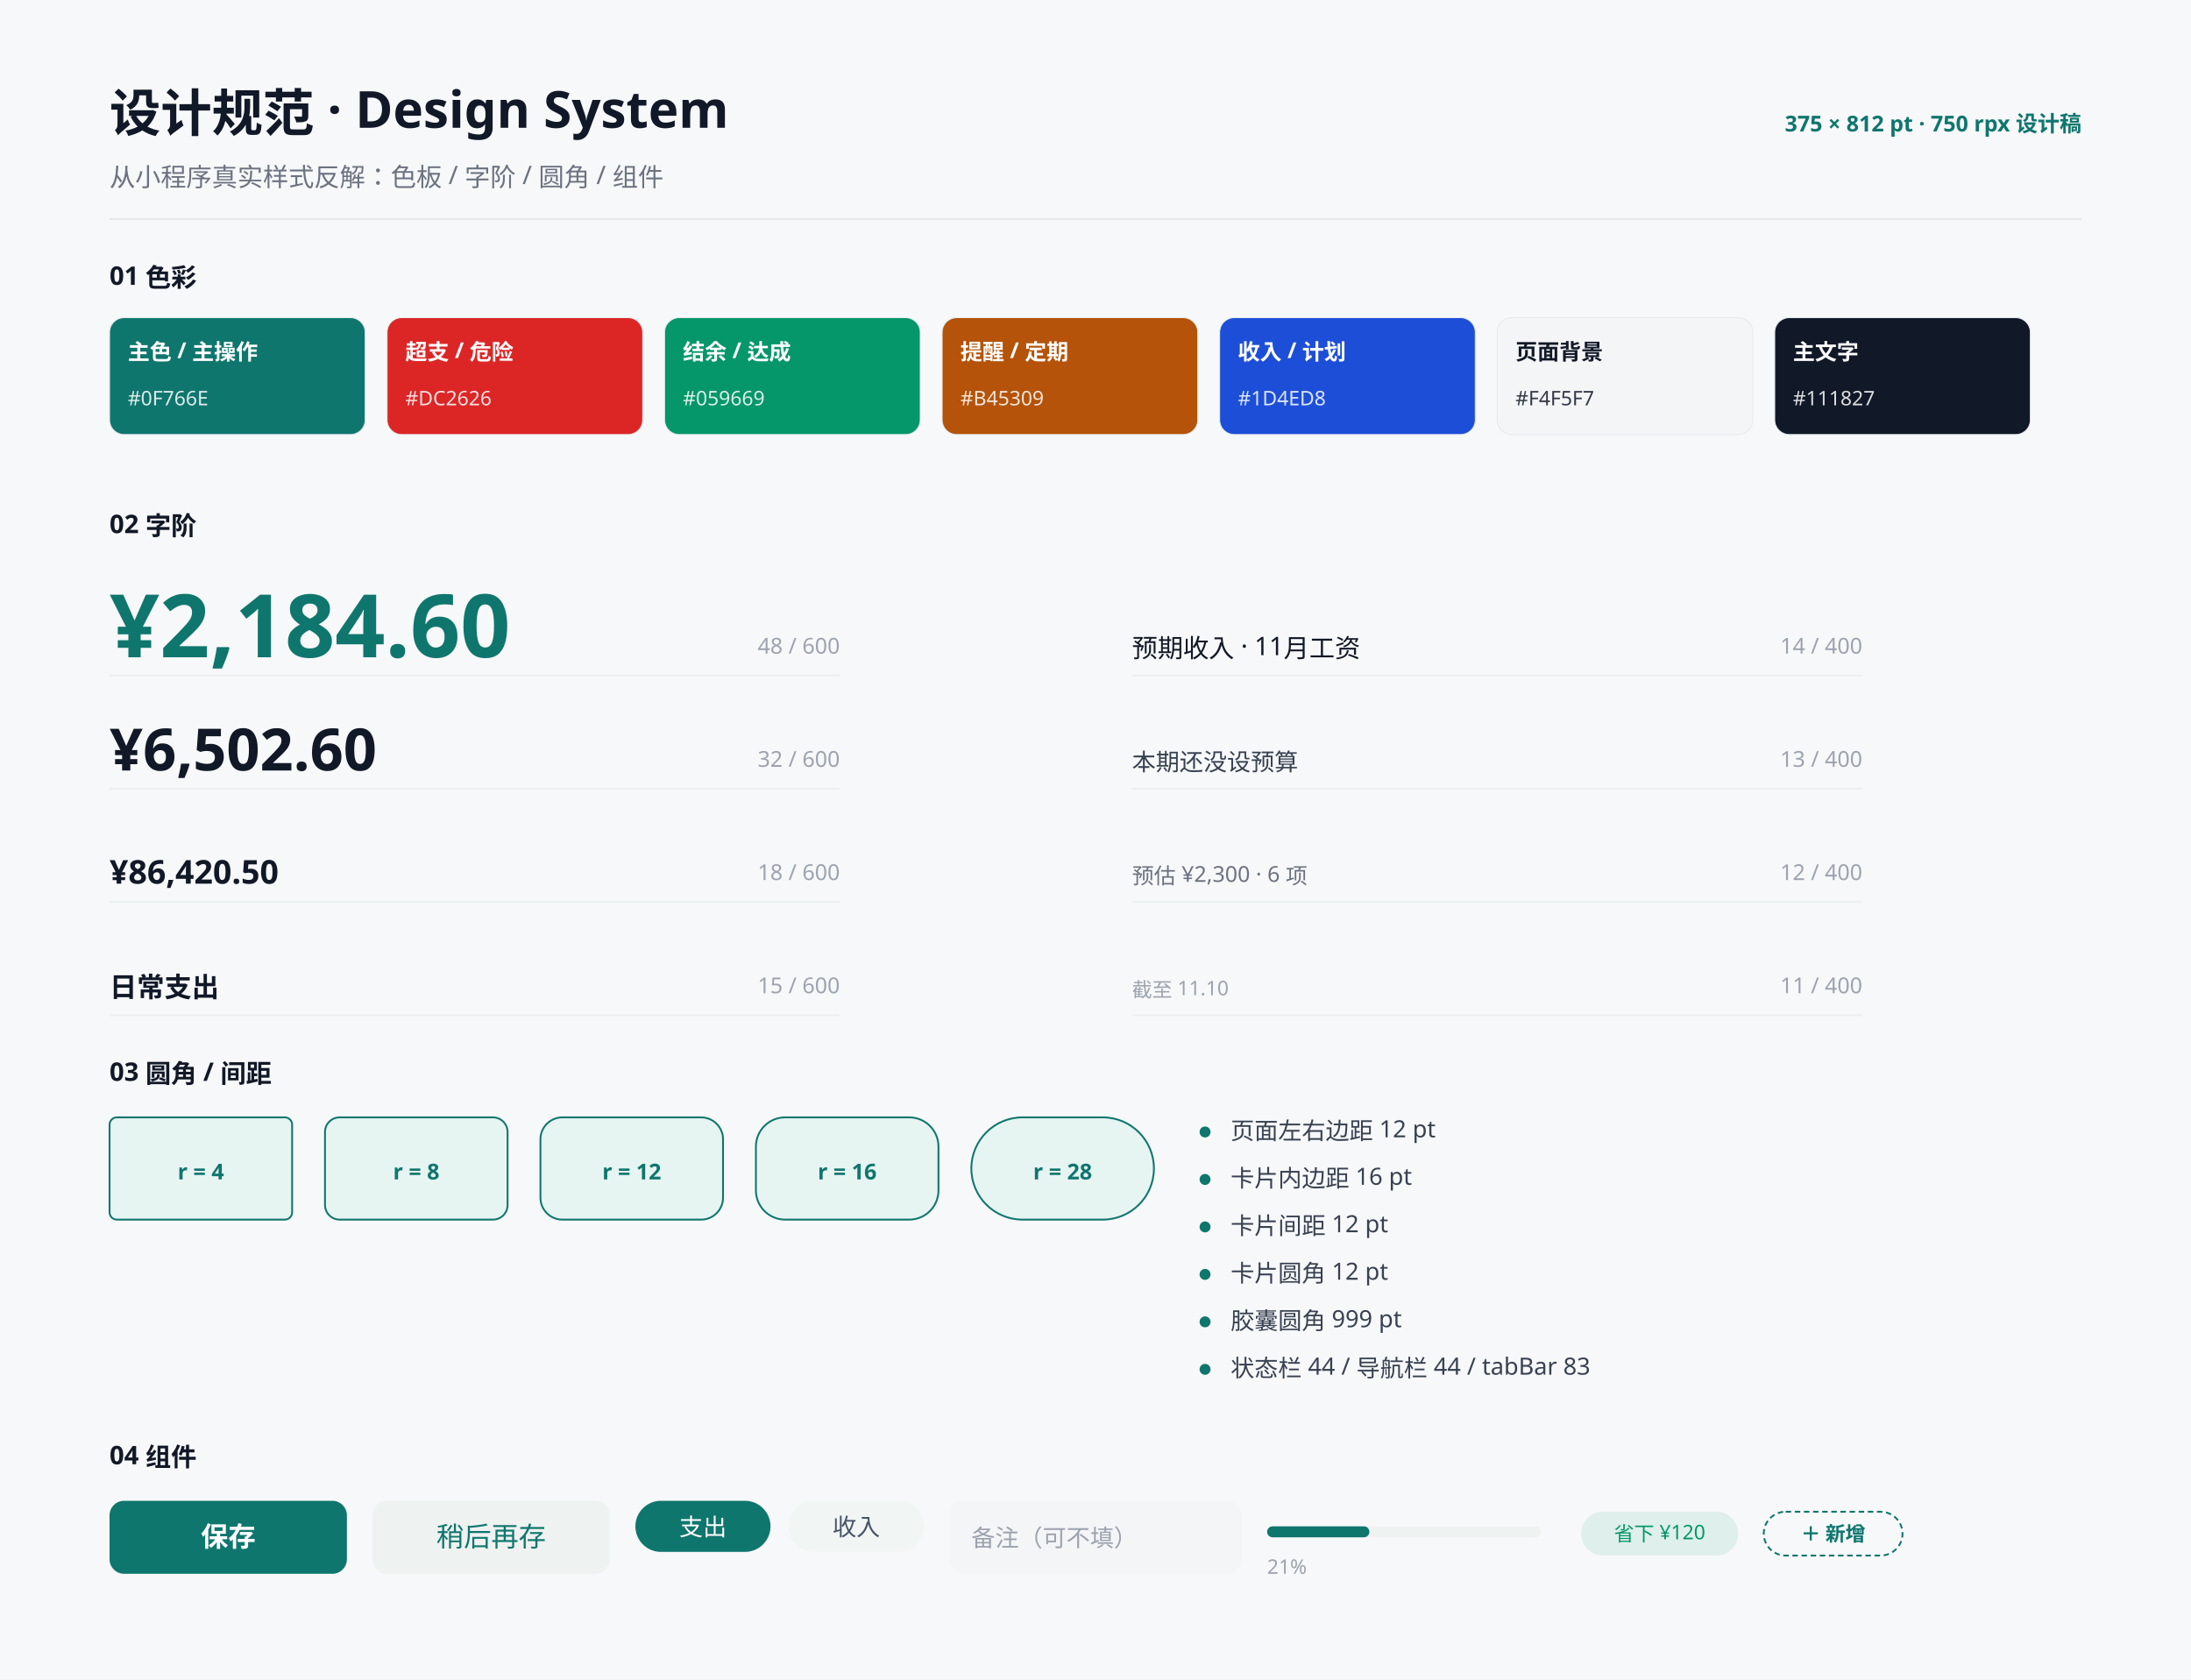
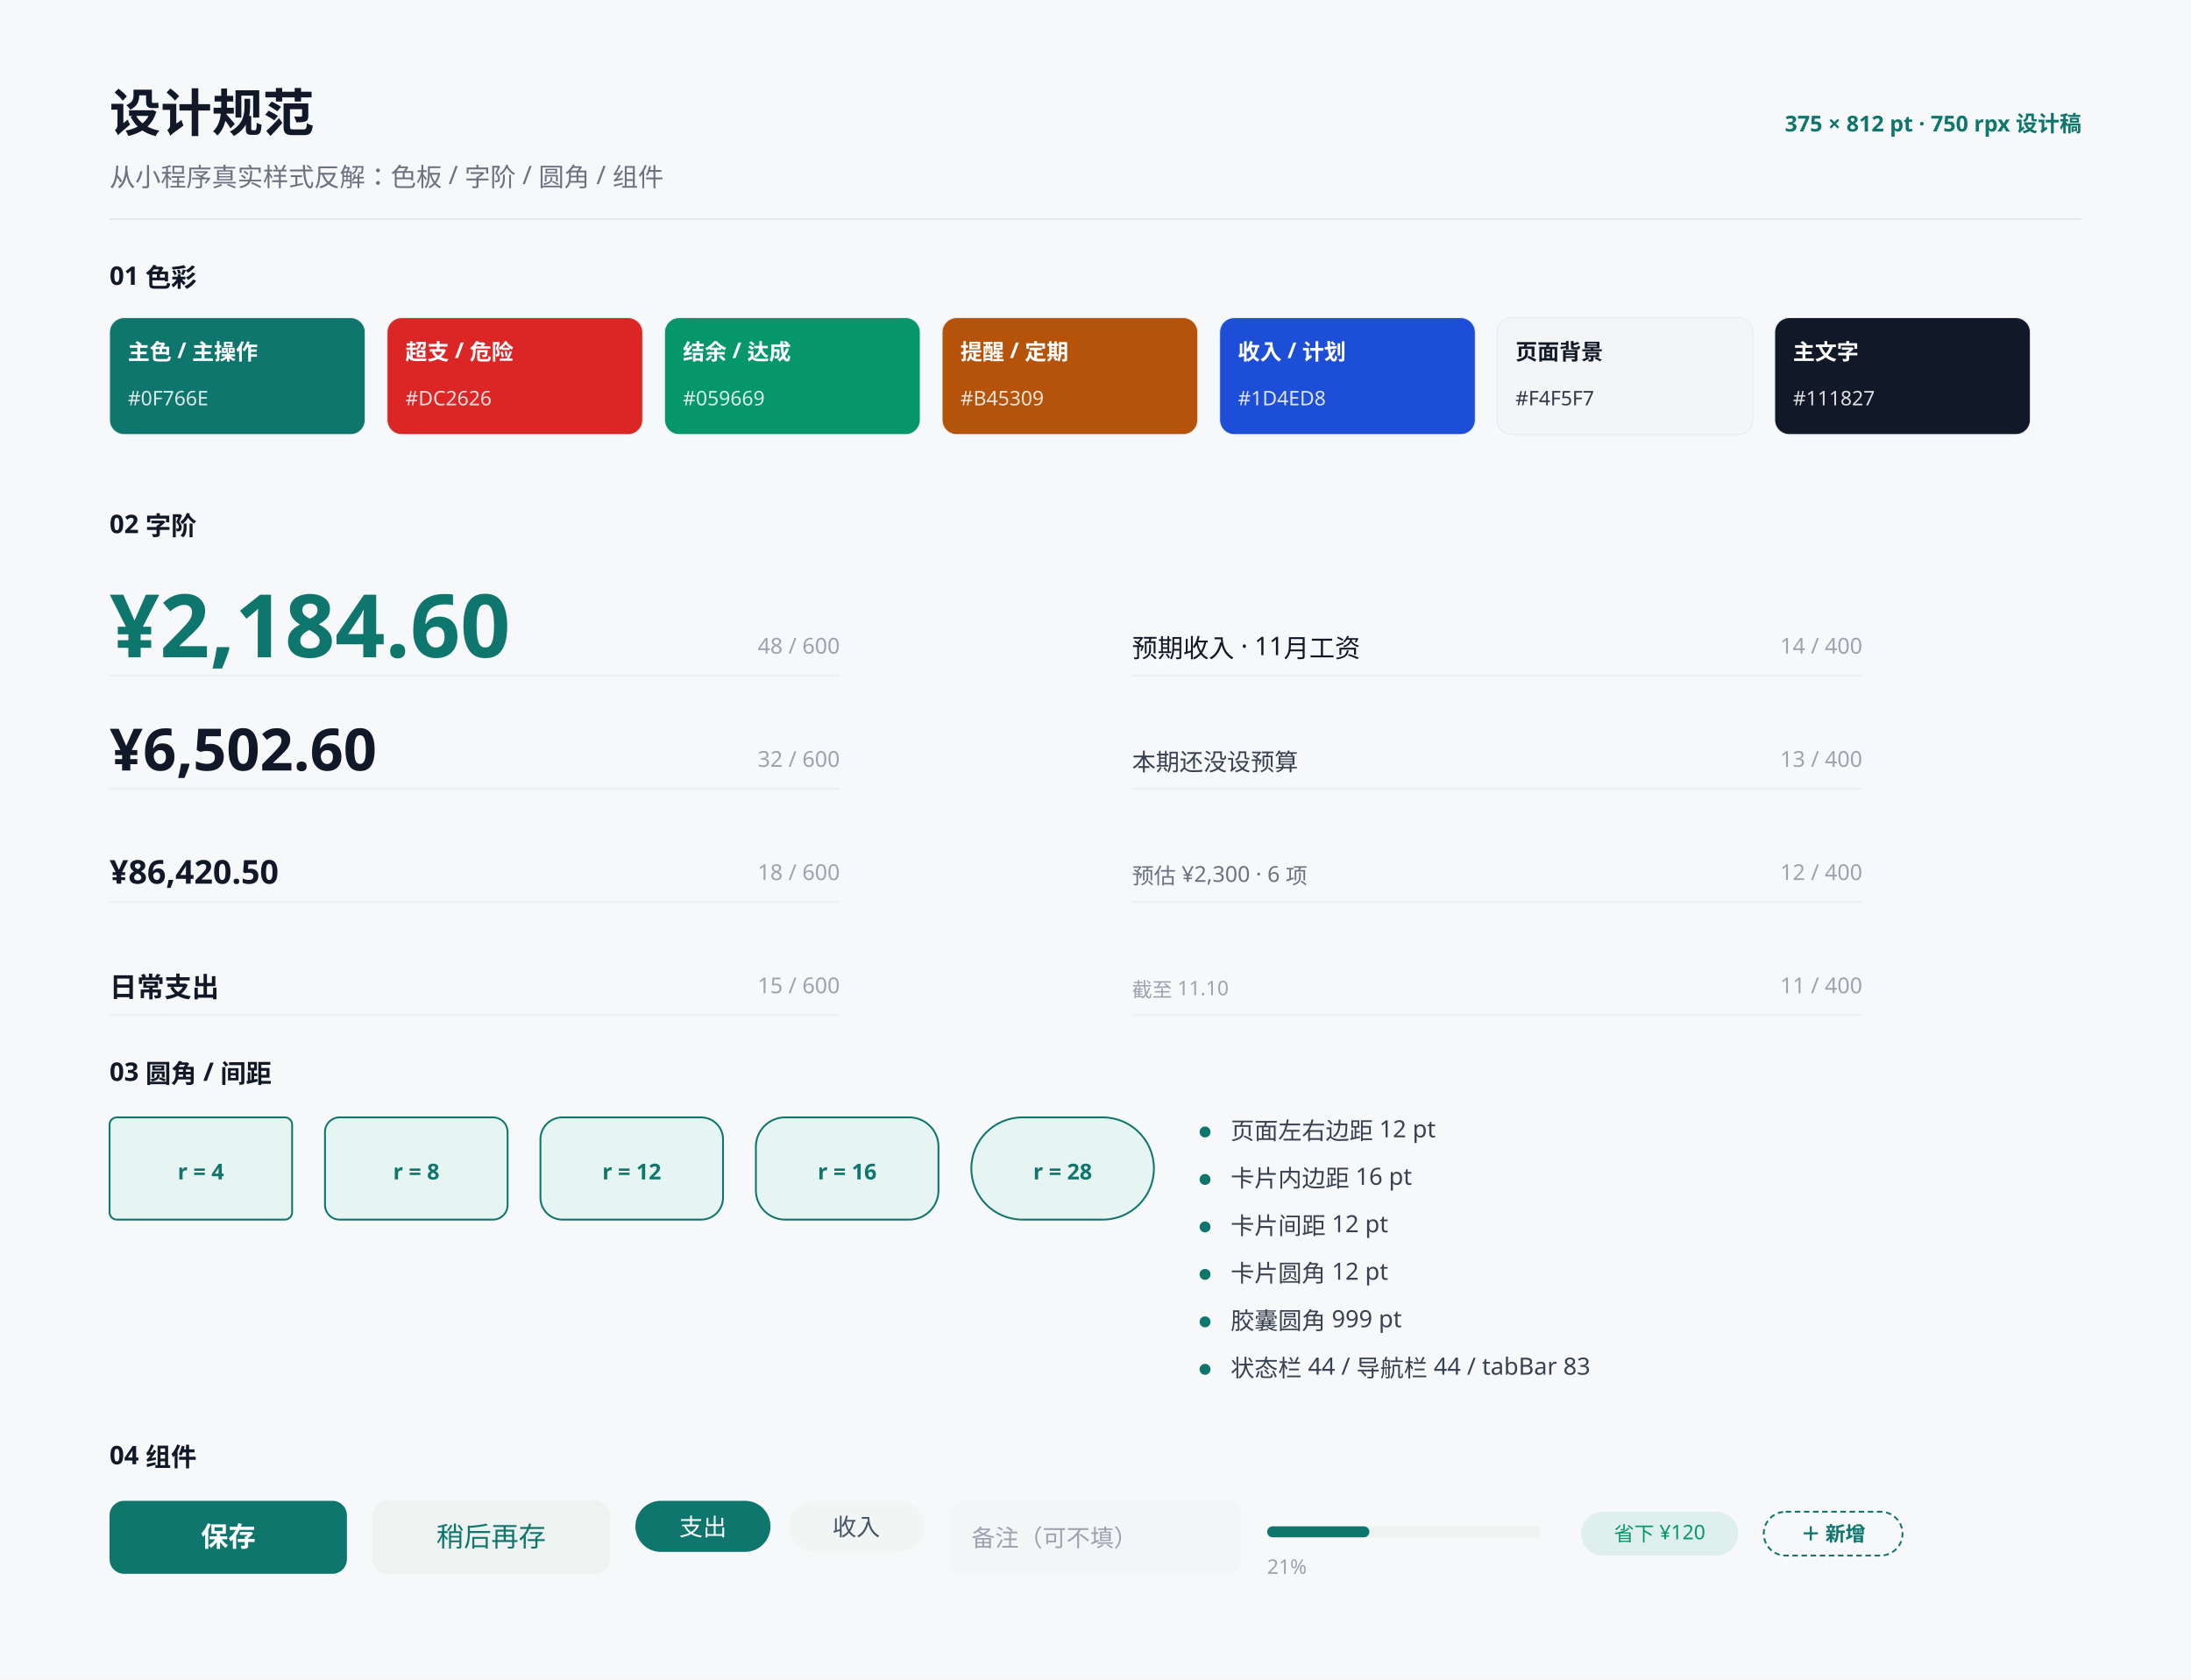
<svg xmlns="http://www.w3.org/2000/svg" width="1200" height="920" viewBox="0 0 1200 920">
  <rect width="1200" height="920" fill="#F7F8F9" />
-   <text x="60.0" y="72.0" font-family="PingFang SC, Hiragino Sans GB, Microsoft YaHei, Noto Sans SC, sans-serif" font-size="28" font-weight="600" fill="#111827">设计规范 · Design System</text>
+   <text x="60.0" y="72.0" font-family="PingFang SC, Hiragino Sans GB, Microsoft YaHei, Noto Sans SC, sans-serif" font-size="28" font-weight="600" fill="#111827">设计规范</text>
  <text x="60.0" y="102.0" font-family="PingFang SC, Hiragino Sans GB, Microsoft YaHei, Noto Sans SC, sans-serif" font-size="14" font-weight="400" fill="#6B7280">从小程序真实样式反解：色板 / 字阶 / 圆角 / 组件</text>
  <text x="1140.0" y="72.0" font-family="PingFang SC, Hiragino Sans GB, Microsoft YaHei, Noto Sans SC, sans-serif" font-size="12" font-weight="600" fill="#0F766E" text-anchor="end">375 × 812 pt  ·  750 rpx 设计稿</text>
  <line x1="60.0" y1="120.0" x2="1140.0" y2="120.0" stroke="#E5E9EB" stroke-width="1" />
  <text x="60.0" y="156.0" font-family="PingFang SC, Hiragino Sans GB, Microsoft YaHei, Noto Sans SC, sans-serif" font-size="14" font-weight="600" fill="#111827">01  色彩</text>
  <rect x="60.0" y="174.0" width="140.0" height="64.0" rx="8" fill="#0F766E" stroke="#E5E9EB" stroke-width="0.5" />
  <text x="70.0" y="197.0" font-family="PingFang SC, Hiragino Sans GB, Microsoft YaHei, Noto Sans SC, sans-serif" font-size="12" font-weight="600" fill="#FFFFFF">主色 / 主操作</text>
  <text x="70.0" y="222.0" font-family="PingFang SC, Hiragino Sans GB, Microsoft YaHei, Noto Sans SC, sans-serif" font-size="11" font-weight="400" fill="#FFFFFF" opacity="0.85">#0F766E</text>
  <rect x="212.0" y="174.0" width="140.0" height="64.0" rx="8" fill="#DC2626" stroke="#E5E9EB" stroke-width="0.5" />
  <text x="222.0" y="197.0" font-family="PingFang SC, Hiragino Sans GB, Microsoft YaHei, Noto Sans SC, sans-serif" font-size="12" font-weight="600" fill="#FFFFFF">超支 / 危险</text>
  <text x="222.0" y="222.0" font-family="PingFang SC, Hiragino Sans GB, Microsoft YaHei, Noto Sans SC, sans-serif" font-size="11" font-weight="400" fill="#FFFFFF" opacity="0.85">#DC2626</text>
  <rect x="364.0" y="174.0" width="140.0" height="64.0" rx="8" fill="#059669" stroke="#E5E9EB" stroke-width="0.5" />
  <text x="374.0" y="197.0" font-family="PingFang SC, Hiragino Sans GB, Microsoft YaHei, Noto Sans SC, sans-serif" font-size="12" font-weight="600" fill="#FFFFFF">结余 / 达成</text>
  <text x="374.0" y="222.0" font-family="PingFang SC, Hiragino Sans GB, Microsoft YaHei, Noto Sans SC, sans-serif" font-size="11" font-weight="400" fill="#FFFFFF" opacity="0.85">#059669</text>
  <rect x="516.0" y="174.0" width="140.0" height="64.0" rx="8" fill="#B45309" stroke="#E5E9EB" stroke-width="0.5" />
  <text x="526.0" y="197.0" font-family="PingFang SC, Hiragino Sans GB, Microsoft YaHei, Noto Sans SC, sans-serif" font-size="12" font-weight="600" fill="#FFFFFF">提醒 / 定期</text>
  <text x="526.0" y="222.0" font-family="PingFang SC, Hiragino Sans GB, Microsoft YaHei, Noto Sans SC, sans-serif" font-size="11" font-weight="400" fill="#FFFFFF" opacity="0.85">#B45309</text>
  <rect x="668.0" y="174.0" width="140.0" height="64.0" rx="8" fill="#1D4ED8" stroke="#E5E9EB" stroke-width="0.5" />
  <text x="678.0" y="197.0" font-family="PingFang SC, Hiragino Sans GB, Microsoft YaHei, Noto Sans SC, sans-serif" font-size="12" font-weight="600" fill="#FFFFFF">收入 / 计划</text>
  <text x="678.0" y="222.0" font-family="PingFang SC, Hiragino Sans GB, Microsoft YaHei, Noto Sans SC, sans-serif" font-size="11" font-weight="400" fill="#FFFFFF" opacity="0.85">#1D4ED8</text>
  <rect x="820.0" y="174.0" width="140.0" height="64.0" rx="8" fill="#F4F5F7" stroke="#E5E9EB" stroke-width="0.5" />
  <text x="830.0" y="197.0" font-family="PingFang SC, Hiragino Sans GB, Microsoft YaHei, Noto Sans SC, sans-serif" font-size="12" font-weight="600" fill="#111827">页面背景</text>
  <text x="830.0" y="222.0" font-family="PingFang SC, Hiragino Sans GB, Microsoft YaHei, Noto Sans SC, sans-serif" font-size="11" font-weight="400" fill="#111827" opacity="0.85">#F4F5F7</text>
  <rect x="972.0" y="174.0" width="140.0" height="64.0" rx="8" fill="#111827" stroke="#E5E9EB" stroke-width="0.5" />
  <text x="982.0" y="197.0" font-family="PingFang SC, Hiragino Sans GB, Microsoft YaHei, Noto Sans SC, sans-serif" font-size="12" font-weight="600" fill="#FFFFFF">主文字</text>
  <text x="982.0" y="222.0" font-family="PingFang SC, Hiragino Sans GB, Microsoft YaHei, Noto Sans SC, sans-serif" font-size="11" font-weight="400" fill="#FFFFFF" opacity="0.85">#111827</text>
  <text x="60.0" y="292.0" font-family="PingFang SC, Hiragino Sans GB, Microsoft YaHei, Noto Sans SC, sans-serif" font-size="14" font-weight="600" fill="#111827">02  字阶</text>
  <text x="60.0" y="360.0" font-family="PingFang SC, Hiragino Sans GB, Microsoft YaHei, Noto Sans SC, sans-serif" font-size="48" font-weight="600" fill="#0F766E">¥2,184.60</text>
  <text x="460.0" y="358.0" font-family="PingFang SC, Hiragino Sans GB, Microsoft YaHei, Noto Sans SC, sans-serif" font-size="12" font-weight="400" fill="#9CA3AF" text-anchor="end">48 / 600</text>
  <line x1="60.0" y1="370.0" x2="460.0" y2="370.0" stroke="#EDF0F1" stroke-width="1" />
  <text x="60.0" y="422.0" font-family="PingFang SC, Hiragino Sans GB, Microsoft YaHei, Noto Sans SC, sans-serif" font-size="32" font-weight="600" fill="#111827">¥6,502.60</text>
  <text x="460.0" y="420.0" font-family="PingFang SC, Hiragino Sans GB, Microsoft YaHei, Noto Sans SC, sans-serif" font-size="12" font-weight="400" fill="#9CA3AF" text-anchor="end">32 / 600</text>
  <line x1="60.0" y1="432.0" x2="460.0" y2="432.0" stroke="#EDF0F1" stroke-width="1" />
  <text x="60.0" y="484.0" font-family="PingFang SC, Hiragino Sans GB, Microsoft YaHei, Noto Sans SC, sans-serif" font-size="18" font-weight="600" fill="#111827">¥86,420.50</text>
  <text x="460.0" y="482.0" font-family="PingFang SC, Hiragino Sans GB, Microsoft YaHei, Noto Sans SC, sans-serif" font-size="12" font-weight="400" fill="#9CA3AF" text-anchor="end">18 / 600</text>
  <line x1="60.0" y1="494.0" x2="460.0" y2="494.0" stroke="#EDF0F1" stroke-width="1" />
  <text x="60.0" y="546.0" font-family="PingFang SC, Hiragino Sans GB, Microsoft YaHei, Noto Sans SC, sans-serif" font-size="15" font-weight="600" fill="#111827">日常支出</text>
  <text x="460.0" y="544.0" font-family="PingFang SC, Hiragino Sans GB, Microsoft YaHei, Noto Sans SC, sans-serif" font-size="12" font-weight="400" fill="#9CA3AF" text-anchor="end">15 / 600</text>
  <line x1="60.0" y1="556.0" x2="460.0" y2="556.0" stroke="#EDF0F1" stroke-width="1" />
  <text x="620.0" y="360.0" font-family="PingFang SC, Hiragino Sans GB, Microsoft YaHei, Noto Sans SC, sans-serif" font-size="14" font-weight="400" fill="#111827">预期收入 · 11月工资</text>
  <text x="1020.0" y="358.0" font-family="PingFang SC, Hiragino Sans GB, Microsoft YaHei, Noto Sans SC, sans-serif" font-size="12" font-weight="400" fill="#9CA3AF" text-anchor="end">14 / 400</text>
  <line x1="620.0" y1="370.0" x2="1020.0" y2="370.0" stroke="#EDF0F1" stroke-width="1" />
  <text x="620.0" y="422.0" font-family="PingFang SC, Hiragino Sans GB, Microsoft YaHei, Noto Sans SC, sans-serif" font-size="13" font-weight="400" fill="#374151">本期还没设预算</text>
  <text x="1020.0" y="420.0" font-family="PingFang SC, Hiragino Sans GB, Microsoft YaHei, Noto Sans SC, sans-serif" font-size="12" font-weight="400" fill="#9CA3AF" text-anchor="end">13 / 400</text>
  <line x1="620.0" y1="432.0" x2="1020.0" y2="432.0" stroke="#EDF0F1" stroke-width="1" />
  <text x="620.0" y="484.0" font-family="PingFang SC, Hiragino Sans GB, Microsoft YaHei, Noto Sans SC, sans-serif" font-size="12" font-weight="400" fill="#6B7280">预估 ¥2,300 · 6 项</text>
  <text x="1020.0" y="482.0" font-family="PingFang SC, Hiragino Sans GB, Microsoft YaHei, Noto Sans SC, sans-serif" font-size="12" font-weight="400" fill="#9CA3AF" text-anchor="end">12 / 400</text>
  <line x1="620.0" y1="494.0" x2="1020.0" y2="494.0" stroke="#EDF0F1" stroke-width="1" />
  <text x="620.0" y="546.0" font-family="PingFang SC, Hiragino Sans GB, Microsoft YaHei, Noto Sans SC, sans-serif" font-size="11" font-weight="400" fill="#9CA3AF">截至 11.10</text>
  <text x="1020.0" y="544.0" font-family="PingFang SC, Hiragino Sans GB, Microsoft YaHei, Noto Sans SC, sans-serif" font-size="12" font-weight="400" fill="#9CA3AF" text-anchor="end">11 / 400</text>
  <line x1="620.0" y1="556.0" x2="1020.0" y2="556.0" stroke="#EDF0F1" stroke-width="1" />
  <text x="60.0" y="592.0" font-family="PingFang SC, Hiragino Sans GB, Microsoft YaHei, Noto Sans SC, sans-serif" font-size="14" font-weight="600" fill="#111827">03  圆角 / 间距</text>
  <rect x="60.0" y="612.0" width="100.0" height="56.0" rx="4" fill="#E6F4F2" stroke="#0F766E" stroke-width="1" />
  <text x="110.0" y="646.0" font-family="PingFang SC, Hiragino Sans GB, Microsoft YaHei, Noto Sans SC, sans-serif" font-size="12" font-weight="600" fill="#0F766E" text-anchor="middle">r = 4</text>
  <rect x="178.0" y="612.0" width="100.0" height="56.0" rx="8" fill="#E6F4F2" stroke="#0F766E" stroke-width="1" />
  <text x="228.0" y="646.0" font-family="PingFang SC, Hiragino Sans GB, Microsoft YaHei, Noto Sans SC, sans-serif" font-size="12" font-weight="600" fill="#0F766E" text-anchor="middle">r = 8</text>
  <rect x="296.0" y="612.0" width="100.0" height="56.0" rx="12" fill="#E6F4F2" stroke="#0F766E" stroke-width="1" />
  <text x="346.0" y="646.0" font-family="PingFang SC, Hiragino Sans GB, Microsoft YaHei, Noto Sans SC, sans-serif" font-size="12" font-weight="600" fill="#0F766E" text-anchor="middle">r = 12</text>
  <rect x="414.0" y="612.0" width="100.0" height="56.0" rx="16" fill="#E6F4F2" stroke="#0F766E" stroke-width="1" />
  <text x="464.0" y="646.0" font-family="PingFang SC, Hiragino Sans GB, Microsoft YaHei, Noto Sans SC, sans-serif" font-size="12" font-weight="600" fill="#0F766E" text-anchor="middle">r = 16</text>
  <rect x="532.0" y="612.0" width="100.0" height="56.0" rx="28" fill="#E6F4F2" stroke="#0F766E" stroke-width="1" />
  <text x="582.0" y="646.0" font-family="PingFang SC, Hiragino Sans GB, Microsoft YaHei, Noto Sans SC, sans-serif" font-size="12" font-weight="600" fill="#0F766E" text-anchor="middle">r = 28</text>
  <circle cx="660.0" cy="620.0" r="3" fill="#0F766E" />
  <text x="674.0" y="624.0" font-family="PingFang SC, Hiragino Sans GB, Microsoft YaHei, Noto Sans SC, sans-serif" font-size="13" font-weight="400" fill="#374151">页面左右边距  12 pt</text>
  <circle cx="660.0" cy="646.0" r="3" fill="#0F766E" />
  <text x="674.0" y="650.0" font-family="PingFang SC, Hiragino Sans GB, Microsoft YaHei, Noto Sans SC, sans-serif" font-size="13" font-weight="400" fill="#374151">卡片内边距  16 pt</text>
  <circle cx="660.0" cy="672.0" r="3" fill="#0F766E" />
  <text x="674.0" y="676.0" font-family="PingFang SC, Hiragino Sans GB, Microsoft YaHei, Noto Sans SC, sans-serif" font-size="13" font-weight="400" fill="#374151">卡片间距  12 pt</text>
  <circle cx="660.0" cy="698.0" r="3" fill="#0F766E" />
  <text x="674.0" y="702.0" font-family="PingFang SC, Hiragino Sans GB, Microsoft YaHei, Noto Sans SC, sans-serif" font-size="13" font-weight="400" fill="#374151">卡片圆角  12 pt</text>
  <circle cx="660.0" cy="724.0" r="3" fill="#0F766E" />
  <text x="674.0" y="728.0" font-family="PingFang SC, Hiragino Sans GB, Microsoft YaHei, Noto Sans SC, sans-serif" font-size="13" font-weight="400" fill="#374151">胶囊圆角  999 pt</text>
  <circle cx="660.0" cy="750.0" r="3" fill="#0F766E" />
  <text x="674.0" y="754.0" font-family="PingFang SC, Hiragino Sans GB, Microsoft YaHei, Noto Sans SC, sans-serif" font-size="13" font-weight="400" fill="#374151">状态栏 44 / 导航栏 44 / tabBar 83</text>
  <text x="60.0" y="802.0" font-family="PingFang SC, Hiragino Sans GB, Microsoft YaHei, Noto Sans SC, sans-serif" font-size="14" font-weight="600" fill="#111827">04  组件</text>
  <rect x="60.0" y="822.0" width="130.0" height="40.0" rx="8" fill="#0F766E" />
  <text x="125.0" y="847.0" font-family="PingFang SC, Hiragino Sans GB, Microsoft YaHei, Noto Sans SC, sans-serif" font-size="15" font-weight="600" fill="#FFFFFF" text-anchor="middle">保存</text>
  <rect x="204.0" y="822.0" width="130.0" height="40.0" rx="8" fill="#EEF2F1" />
  <text x="269.0" y="847.0" font-family="PingFang SC, Hiragino Sans GB, Microsoft YaHei, Noto Sans SC, sans-serif" font-size="15" font-weight="500" fill="#0F766E" text-anchor="middle">稍后再存</text>
  <rect x="348.0" y="822.0" width="74.0" height="28.0" rx="14" fill="#0F766E" />
  <text x="385.0" y="841.0" font-family="PingFang SC, Hiragino Sans GB, Microsoft YaHei, Noto Sans SC, sans-serif" font-size="13" font-weight="500" fill="#FFFFFF" text-anchor="middle">支出</text>
  <rect x="432.0" y="822.0" width="74.0" height="28.0" rx="14" fill="#F1F5F4" />
  <text x="469.0" y="841.0" font-family="PingFang SC, Hiragino Sans GB, Microsoft YaHei, Noto Sans SC, sans-serif" font-size="13" font-weight="400" fill="#475569" text-anchor="middle">收入</text>
  <rect x="520.0" y="822.0" width="160.0" height="40.0" rx="8" fill="#F4F5F7" />
  <text x="532.0" y="847.0" font-family="PingFang SC, Hiragino Sans GB, Microsoft YaHei, Noto Sans SC, sans-serif" font-size="13" font-weight="400" fill="#9CA3AF">备注（可不填）</text>
  <rect x="694.0" y="836.0" width="150.0" height="6.0" rx="3" fill="#EEF2F1" />
  <rect x="694.0" y="836.0" width="56.0" height="6.0" rx="3" fill="#0F766E" />
  <text x="694.0" y="862.0" font-family="PingFang SC, Hiragino Sans GB, Microsoft YaHei, Noto Sans SC, sans-serif" font-size="11" font-weight="400" fill="#9CA3AF">21%</text>
  <rect x="866.0" y="828.0" width="86.0" height="24.0" rx="12" fill="rgba(5,150,105,0.10)" />
  <text x="909.0" y="844.0" font-family="PingFang SC, Hiragino Sans GB, Microsoft YaHei, Noto Sans SC, sans-serif" font-size="11" font-weight="500" fill="#059669" text-anchor="middle">省下 ¥120</text>
  <rect x="966.0" y="828.0" width="76.0" height="24.0" rx="12" fill="none" stroke="#0F766E" stroke-width="1" stroke-dasharray="3 2" />
  <text x="1004.0" y="844.0" font-family="PingFang SC, Hiragino Sans GB, Microsoft YaHei, Noto Sans SC, sans-serif" font-size="11" font-weight="600" fill="#0F766E" text-anchor="middle">＋ 新增</text>
</svg>
